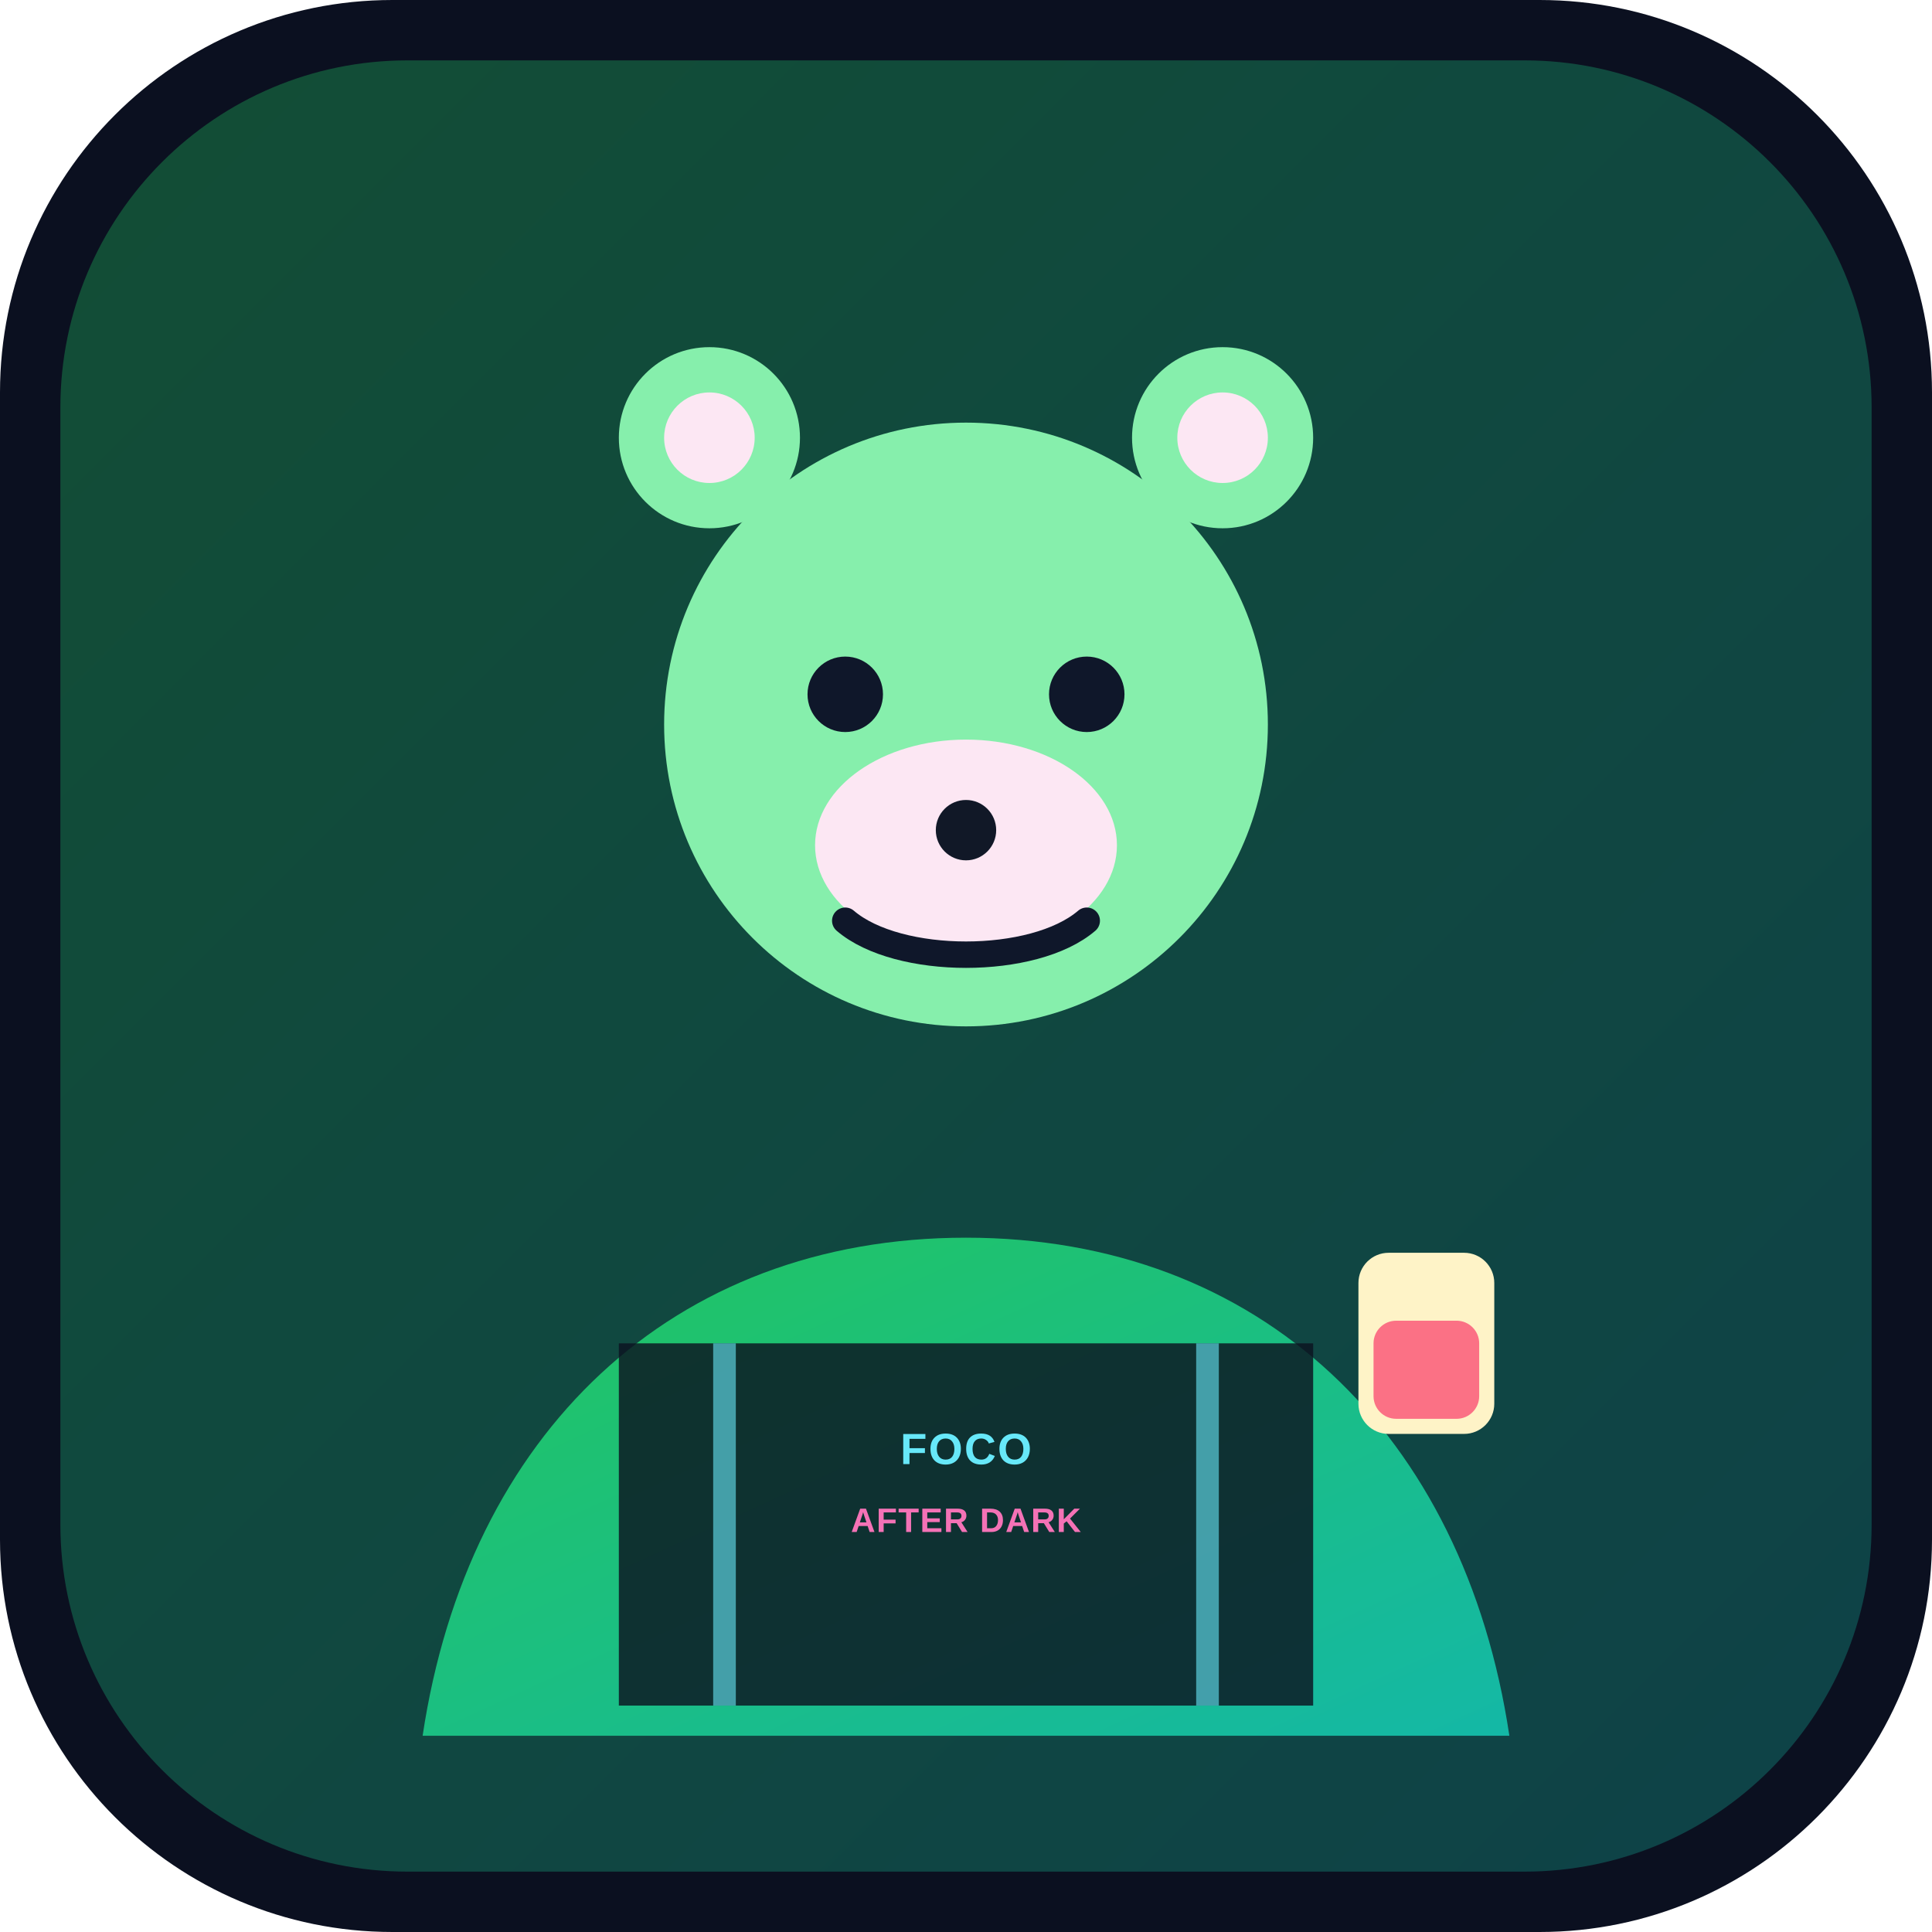
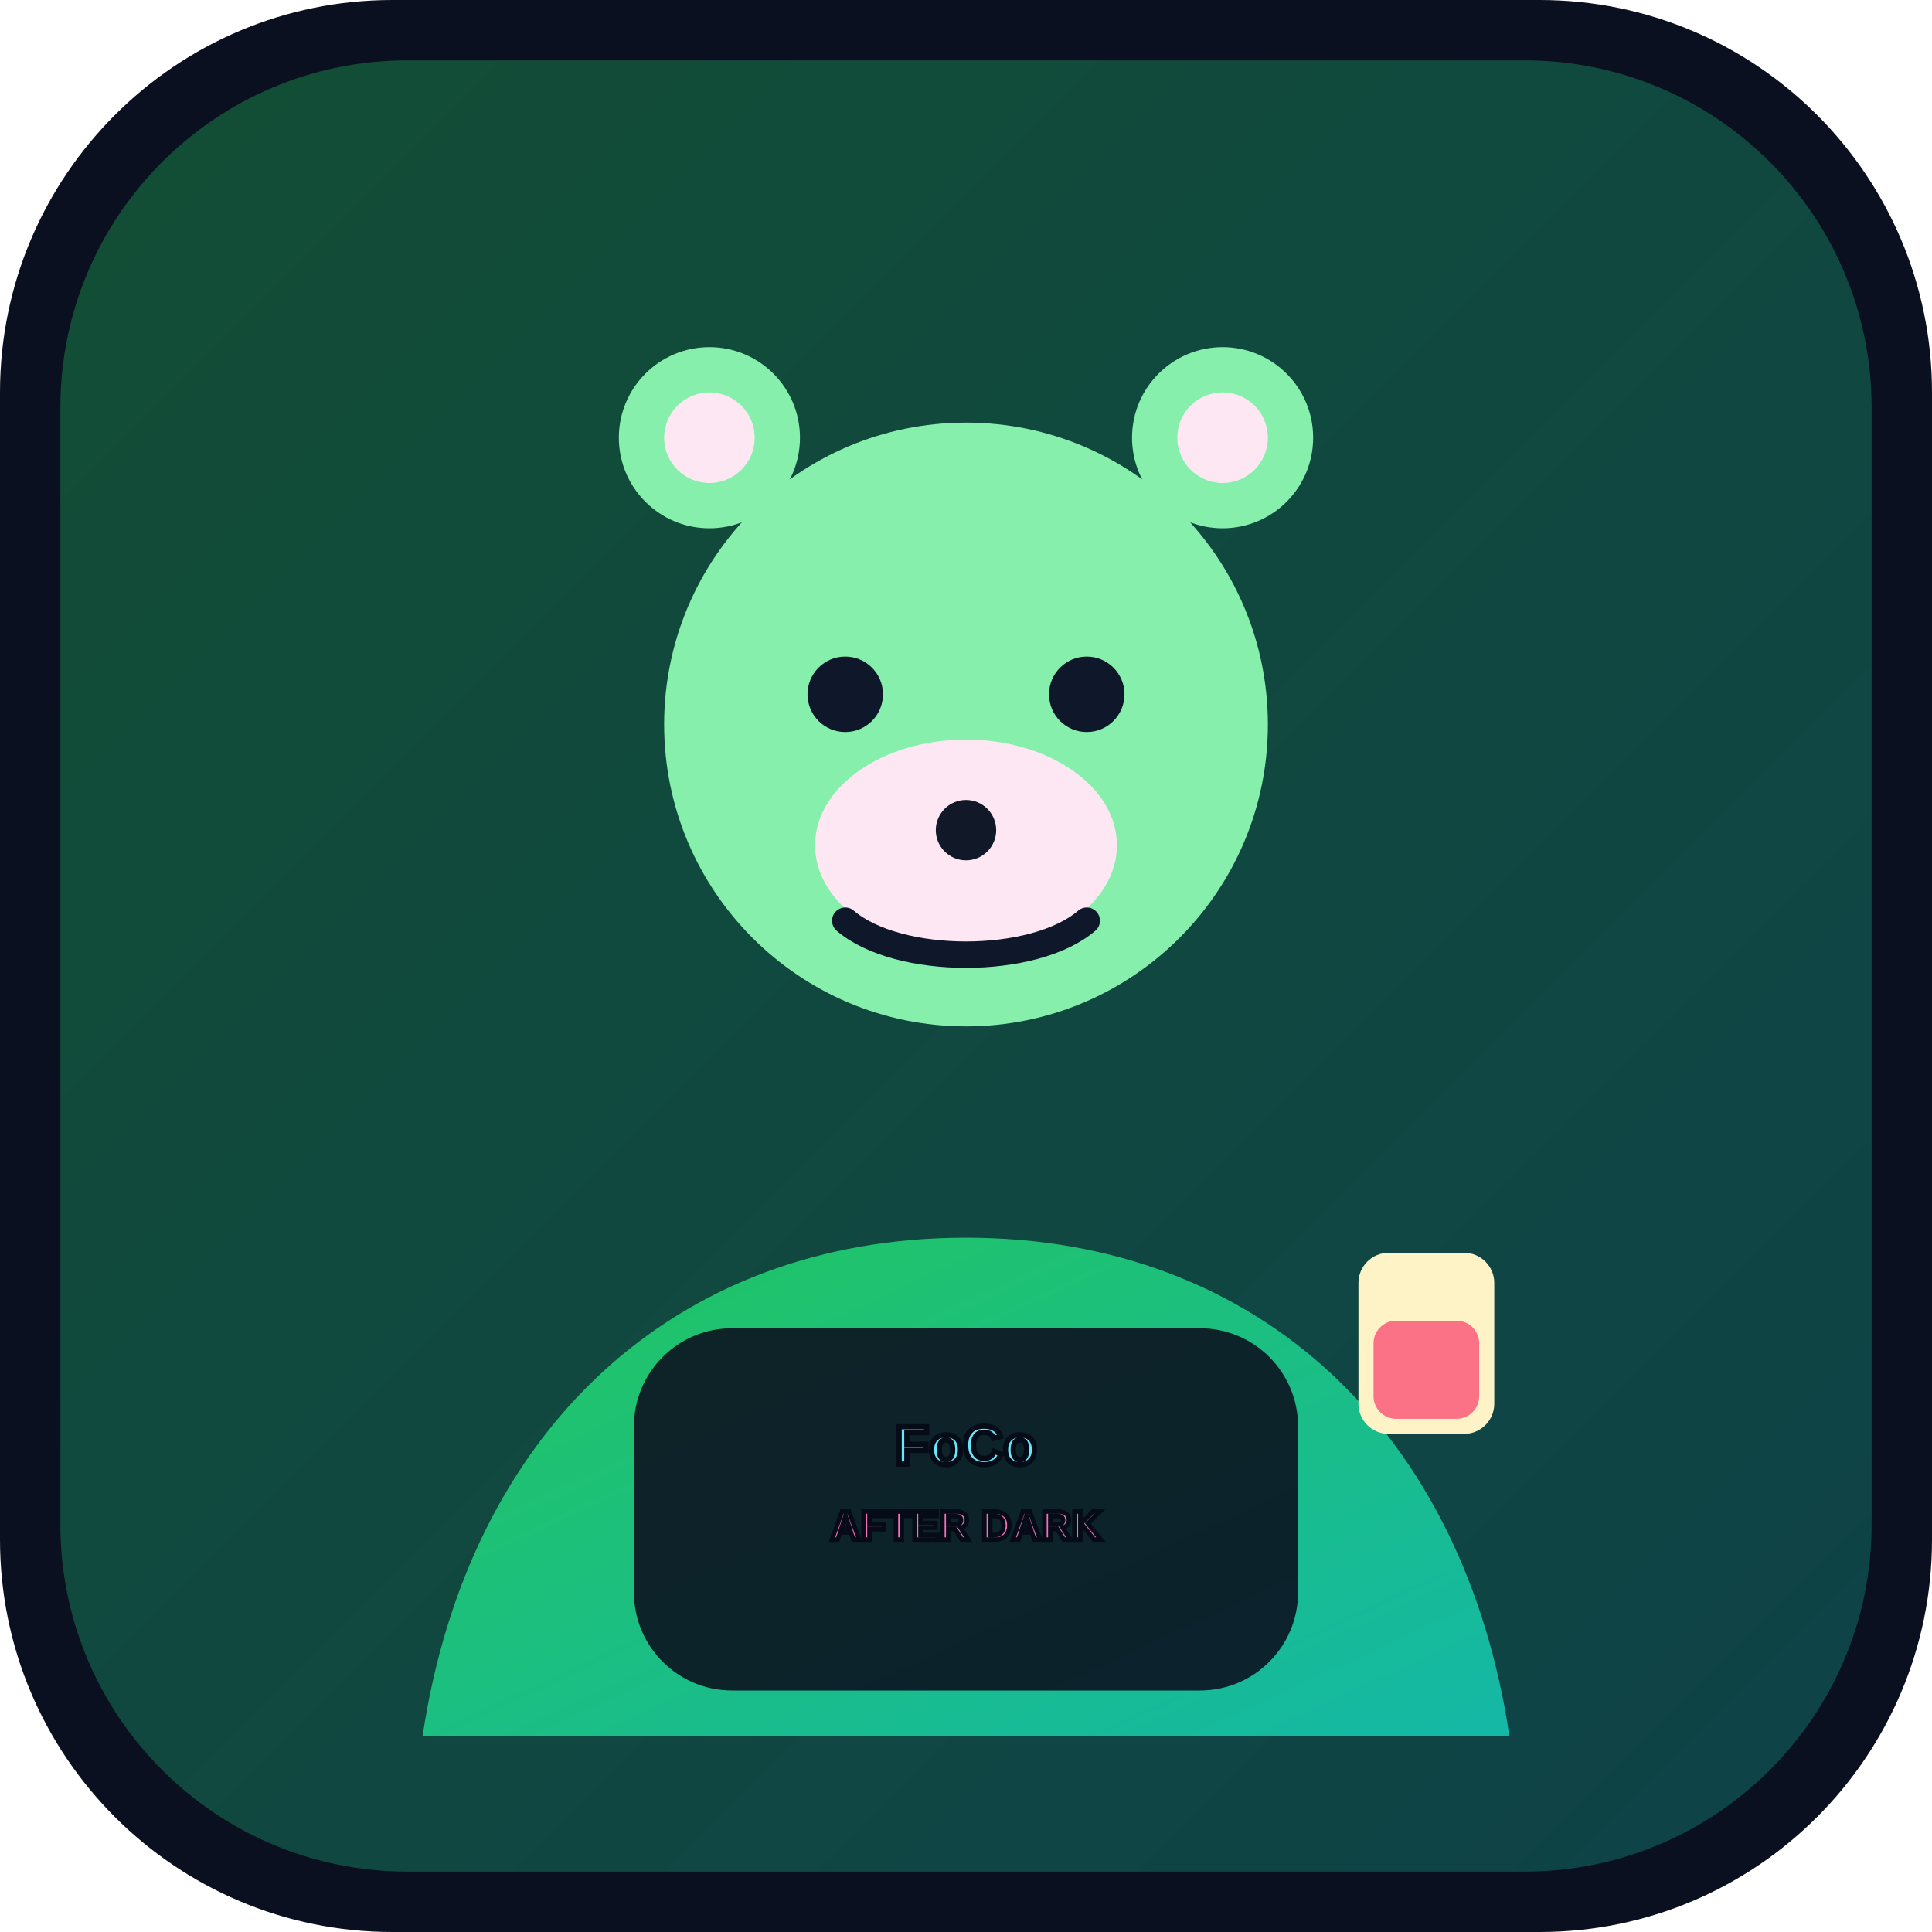
<svg xmlns="http://www.w3.org/2000/svg" viewBox="0 0 256 256" role="img" aria-label="Neon Newt">
  <defs>
    <linearGradient id="bg" x1="0" y1="0" x2="1" y2="1">
      <stop offset="0%" stop-color="#22c55e" stop-opacity="0.34" />
      <stop offset="100%" stop-color="#14b8a6" stop-opacity="0.30" />
    </linearGradient>
    <linearGradient id="shirt" x1="0" y1="0" x2="1" y2="1">
      <stop offset="0%" stop-color="#22c55e" />
      <stop offset="100%" stop-color="#14b8a6" />
    </linearGradient>
  </defs>
  <rect width="256" height="256" rx="52" fill="#0b1020" />
  <rect x="8" y="8" width="240" height="240" rx="46" fill="url(#bg)" />
  <circle cx="94" cy="58" r="12" fill="#86efac" />
  <circle cx="162" cy="58" r="12" fill="#86efac" />
  <circle cx="94" cy="58" r="6" fill="#fce7f3" />
  <circle cx="162" cy="58" r="6" fill="#fce7f3" />
  <circle cx="128" cy="96" r="40" fill="#86efac" />
  <ellipse cx="128" cy="112" rx="20" ry="14" fill="#fce7f3" />
  <circle cx="112" cy="92" r="5" fill="#0f172a" />
  <circle cx="144" cy="92" r="5" fill="#0f172a" />
  <circle cx="128" cy="110" r="4" fill="#111827" />
  <path d="M112 122c7 6 25 6 32 0" fill="none" stroke="#0f172a" stroke-width="3.5" stroke-linecap="round" />
  <path d="M56 230c6-40 33-66 72-66s66 26 72 66" fill="url(#shirt)" />
-   <path d="M82 178h92v48H82z" fill="#0b1220" opacity="0.82" />
-   <path d="M96 178v48M160 178v48" stroke="#67e8f9" stroke-width="3" opacity="0.6" />
-   <text x="128" y="194" text-anchor="middle" font-family="Arial, sans-serif" font-size="5.8" font-weight="700" fill="#67e8f9" letter-spacing="0.22">FOCO</text>
-   <text x="128" y="203" text-anchor="middle" font-family="Arial, sans-serif" font-size="4.5" font-weight="700" fill="#f472b6" letter-spacing="0.14">AFTER DARK</text>
+   <rect x="84" y="176" width="88" height="48" rx="13" fill="#0b1220" opacity="0.9" />
+   <text x="128" y="194" text-anchor="middle" font-family="Arial, sans-serif" font-size="7.2" font-weight="700" fill="#67e8f9" stroke="#060b18" stroke-width="0.7" letter-spacing="0.10">FoCo</text>
+   <text x="128" y="204" text-anchor="middle" font-family="Arial, sans-serif" font-size="5.4" font-weight="700" fill="#f472b6" stroke="#060b18" stroke-width="0.6" letter-spacing="0.08">AFTER DARK</text>
  <rect x="180" y="166" width="18" height="24" rx="4" fill="#fef3c7" />
  <rect x="182" y="175" width="14" height="13" rx="3" fill="#fb7185" />
</svg>
